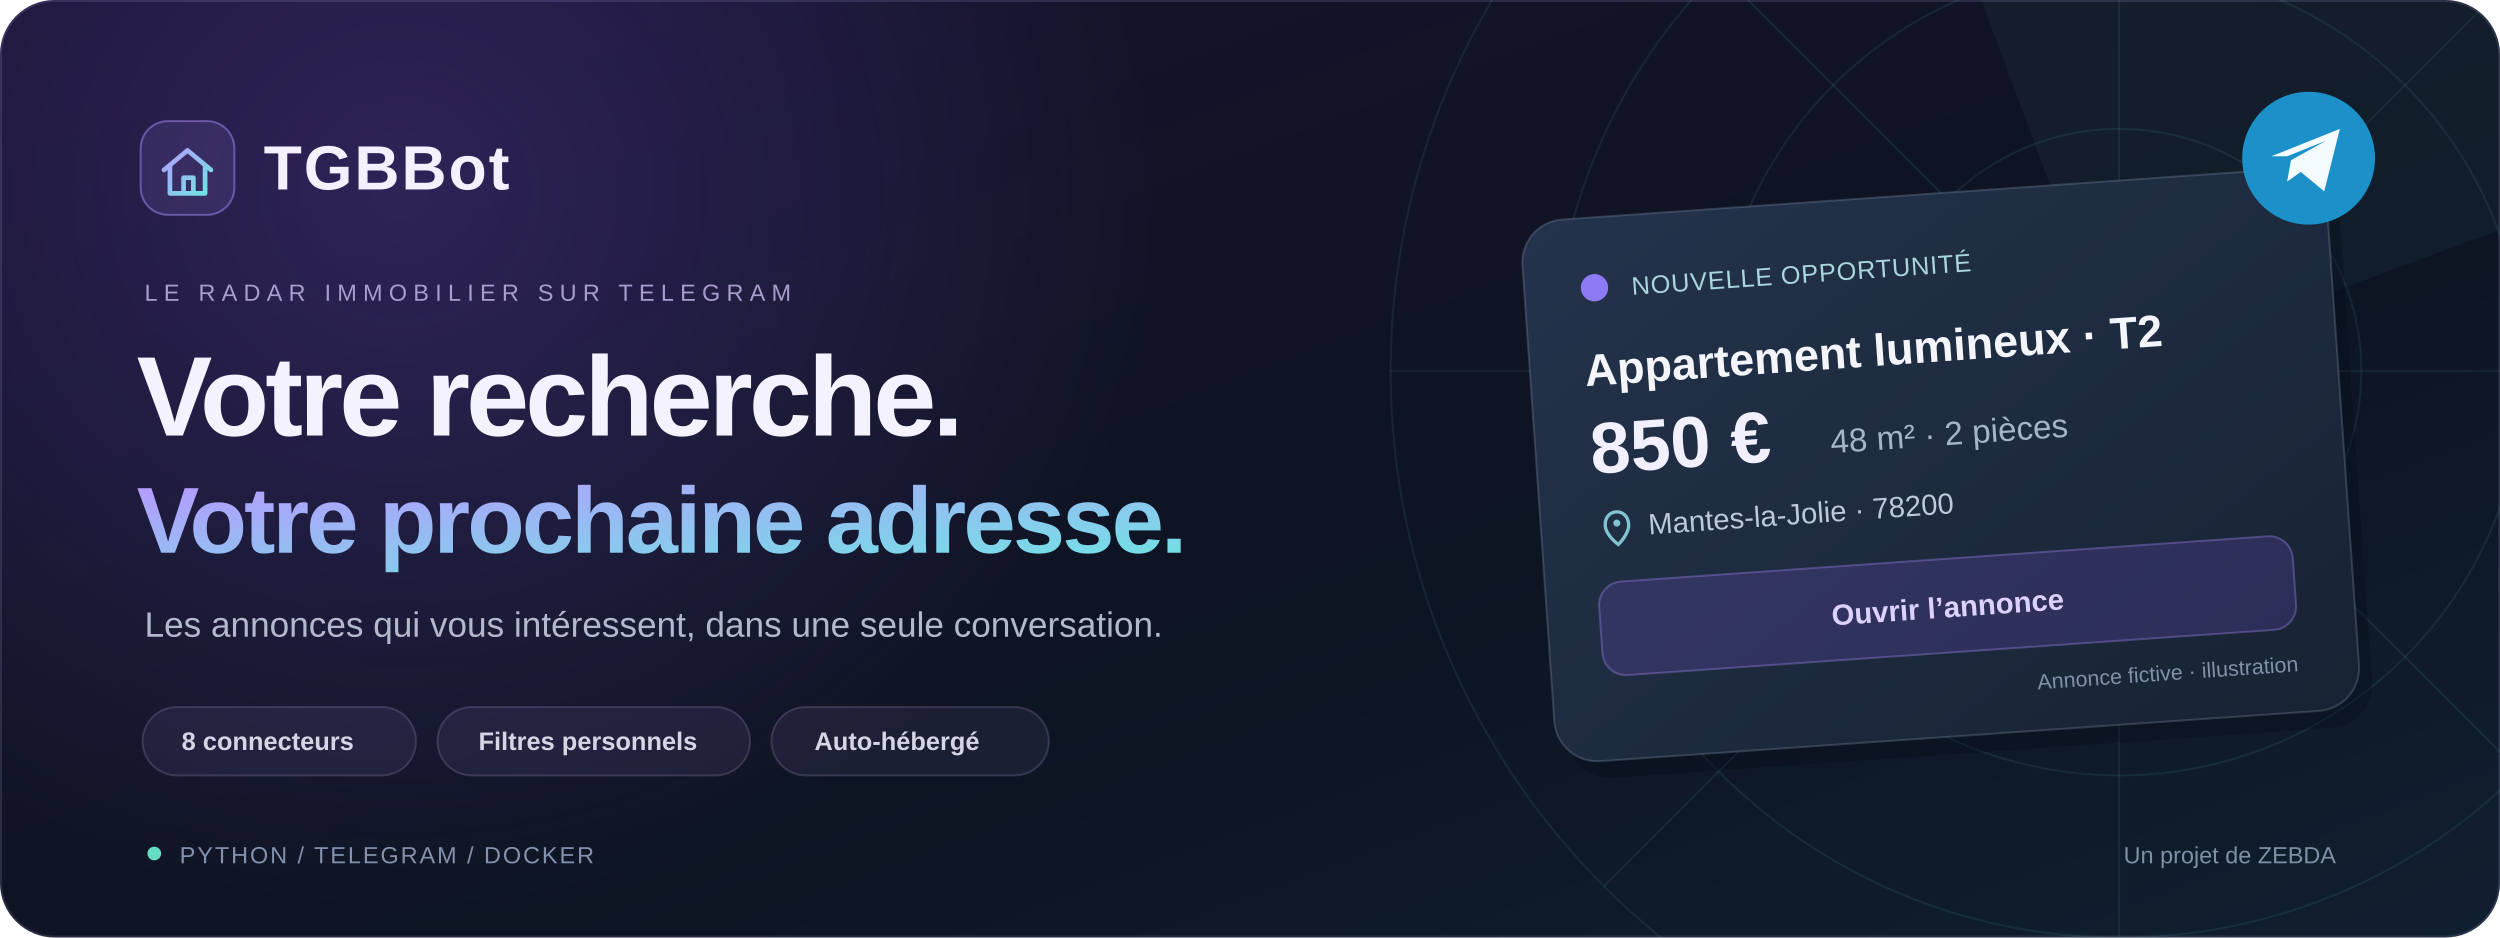
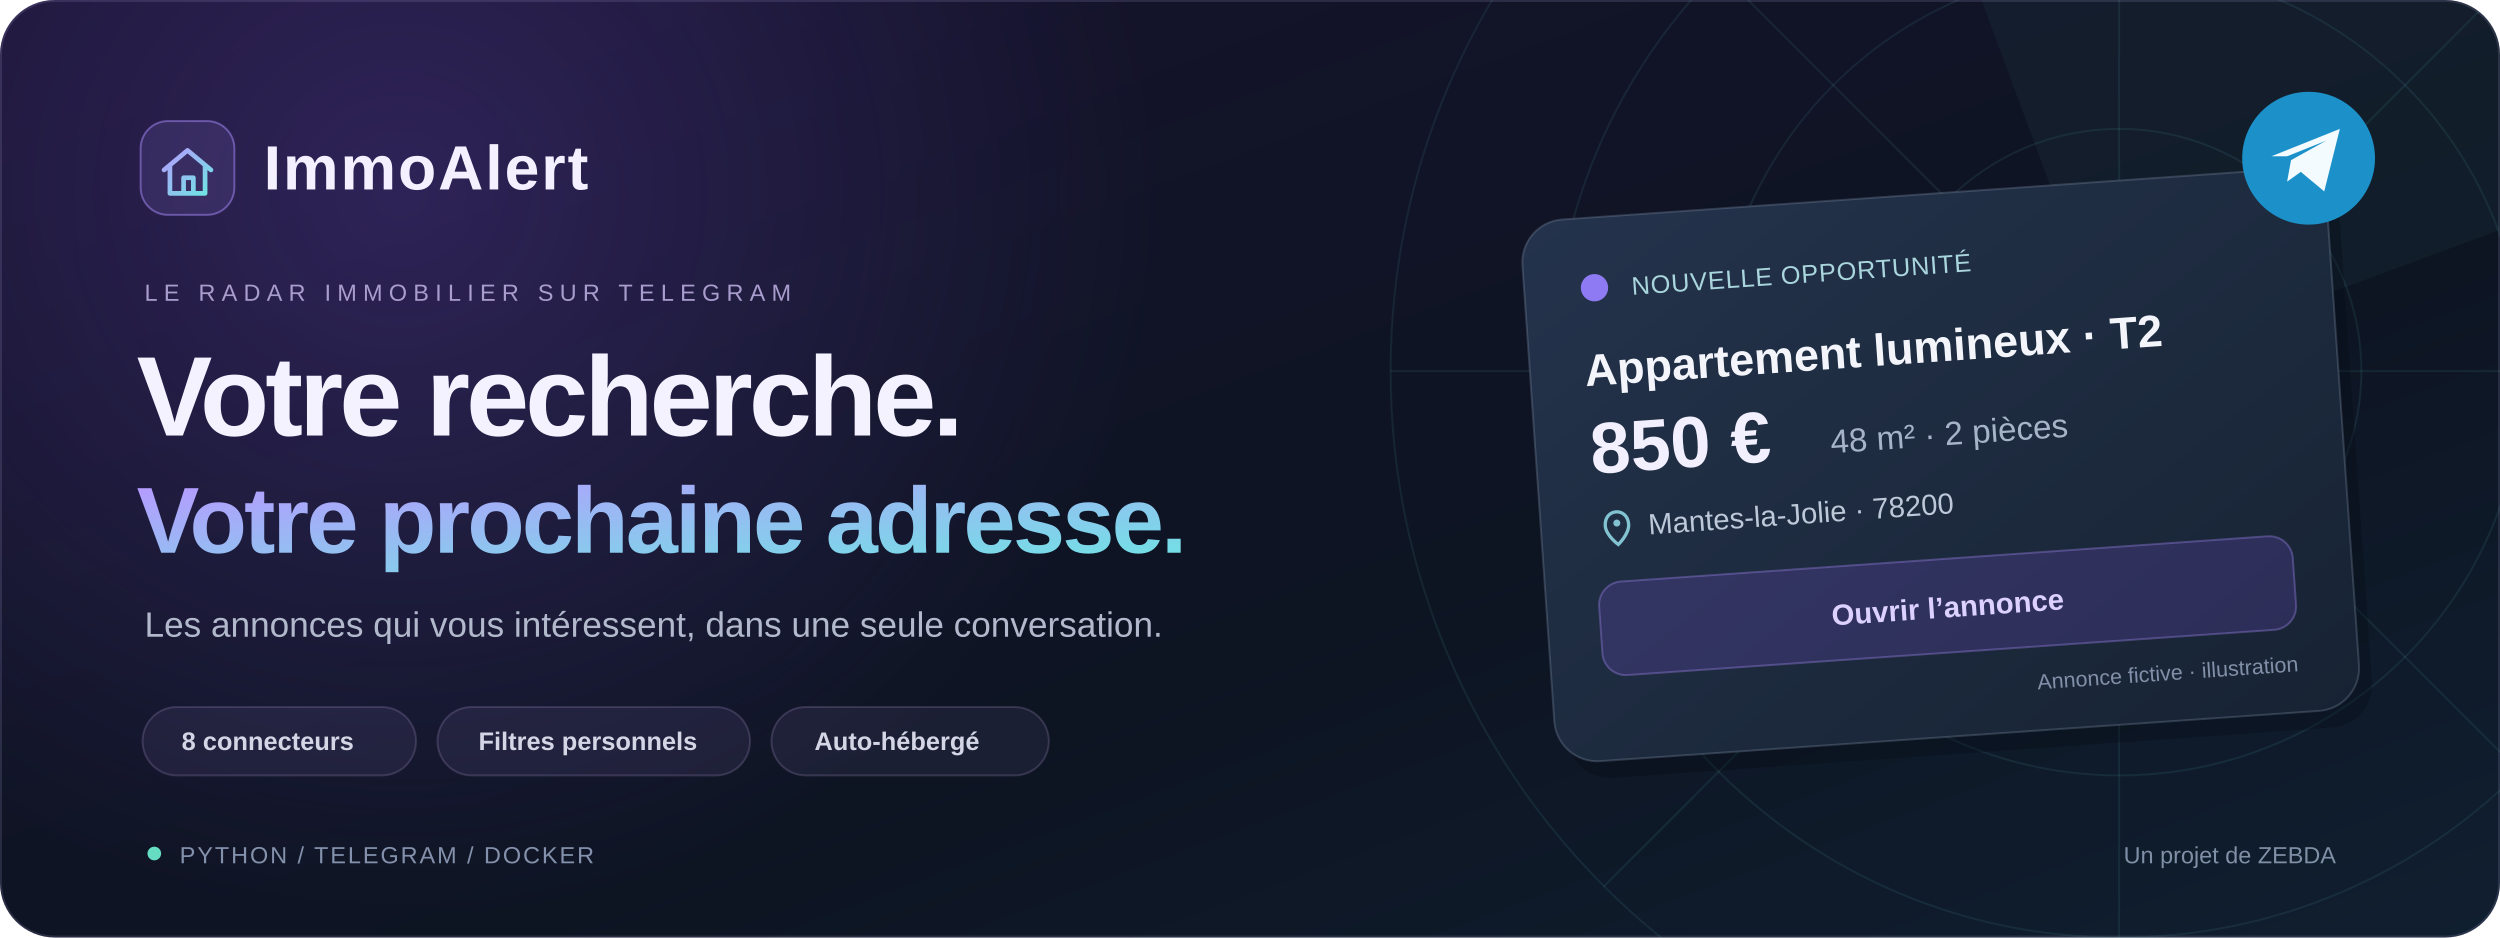
<svg xmlns="http://www.w3.org/2000/svg" width="1280" height="480" viewBox="0 0 1280 480" role="img" aria-labelledby="title desc">
  <defs>
    <linearGradient id="bg" x1="0" y1="0" x2="1" y2="1">
      <stop stop-color="#17132e" />
      <stop offset="0.6" stop-color="#0d1422" />
      <stop offset="1" stop-color="#101f30" />
    </linearGradient>
    <linearGradient id="accent" x1="0" y1="0" x2="1" y2="1">
      <stop stop-color="#b69bff" />
      <stop offset="1" stop-color="#6ce7e2" />
    </linearGradient>
    <linearGradient id="card" x1="0" y1="0" x2="1" y2="1">
      <stop stop-color="#24334c" />
      <stop offset="1" stop-color="#172333" />
    </linearGradient>
    <radialGradient id="glow">
      <stop stop-color="#8b5cf6" stop-opacity="0.22" />
      <stop offset="1" stop-color="#8b5cf6" stop-opacity="0" />
    </radialGradient>
    <clipPath id="bounds">
      <rect width="1280" height="480" rx="28" />
    </clipPath>
  </defs>
  <g clip-path="url(#bounds)">
    <rect width="1280" height="480" fill="url(#bg)" />
    <ellipse cx="205" cy="100" rx="390" ry="370" fill="url(#glow)" />
    <g fill="none" stroke="#65d9dd" stroke-opacity="0.09">
      <circle cx="1085" cy="190" r="124" />
      <circle cx="1085" cy="190" r="207" />
      <circle cx="1085" cy="190" r="290" />
      <circle cx="1085" cy="190" r="373" />
      <path d="M712 190h746M1085-183v746M821-74l528 528M821 454l528-528" />
    </g>
    <path d="M1085 190L984-82A290 290 0 0 1 1357 89Z" fill="#69dfdc" opacity="0.045" />
    <g font-family="Arial, Helvetica, sans-serif">
      <rect x="72" y="62" width="48" height="48" rx="14" fill="#a78bfa" fill-opacity="0.13" stroke="#a78bfa" stroke-opacity="0.5" />
      <path d="M84 87l12-10 12 10M87 85v14h18V85M94 99v-8h5v8" fill="none" stroke="url(#accent)" stroke-width="2.4" stroke-linecap="round" stroke-linejoin="round" />
-       <text x="135" y="97" fill="#f4f0ff" font-size="32" font-weight="700" letter-spacing="1">TGBBot</text>
+       <text x="135" y="97" fill="#f4f0ff" font-size="32" font-weight="700" letter-spacing="1">ImmoAlert</text>
      <text x="74" y="154" fill="#a99dce" font-size="12" letter-spacing="3.2">LE RADAR IMMOBILIER SUR TELEGRAM</text>
      <text x="70" y="223" fill="#f4f2ff" font-size="58" font-weight="700" letter-spacing="-2">Votre recherche.</text>
      <text x="70" y="283" fill="url(#accent)" font-size="48" font-weight="700" letter-spacing="-1.4">Votre prochaine adresse.</text>
      <text x="74" y="326" fill="#b2b9cc" font-size="18">Les annonces qui vous intéressent, dans une seule conversation.</text>
      <g font-size="13" font-weight="600" fill="#d4d6e6">
        <rect x="73" y="362" width="140" height="35" rx="17.5" fill="#c2a8ff" fill-opacity="0.08" stroke="#b39bd4" stroke-opacity="0.22" />
        <text x="93" y="384">8 connecteurs</text>
        <rect x="224" y="362" width="160" height="35" rx="17.5" fill="#c2a8ff" fill-opacity="0.08" stroke="#b39bd4" stroke-opacity="0.22" />
        <text x="245" y="384">Filtres personnels</text>
        <rect x="395" y="362" width="142" height="35" rx="17.5" fill="#c2a8ff" fill-opacity="0.08" stroke="#b39bd4" stroke-opacity="0.22" />
        <text x="417" y="384">Auto-hébergé</text>
      </g>
      <circle cx="79" cy="437" r="3.5" fill="#66ddc3" />
      <text x="92" y="442" fill="#8491ac" font-size="12" letter-spacing="1">PYTHON / TELEGRAM / DOCKER</text>
      <text x="1196" y="442" text-anchor="end" fill="#7f8fa5" font-size="12">Un projet de ZEBDA</text>
      <g transform="rotate(-4 996 236)">
        <rect x="793" y="108" width="413" height="278" rx="22" fill="#020812" opacity="0.32" />
        <rect x="787" y="99" width="413" height="278" rx="22" fill="url(#card)" stroke="#9eb0cb" stroke-opacity="0.24" />
        <circle cx="823" cy="135" r="7" fill="#8e7af2" />
        <text x="842" y="140" fill="#a9d5dd" font-size="13" letter-spacing="0.4">NOUVELLE OPPORTUNITÉ</text>
        <text x="815" y="185" fill="#f3f5fb" font-size="23" font-weight="700">Appartement lumineux · T2</text>
        <text x="815" y="230" fill="#f2efff" font-size="37" font-weight="700">850 €</text>
        <text x="938" y="228" fill="#a5b4c7" font-size="17">48 m² · 2 pièces</text>
        <path d="M820 257c0-9 12-9 12 0 0 5-6 10-6 10s-6-5-6-10Z" fill="none" stroke="#81c3d0" stroke-width="1.7" />
        <circle cx="826" cy="256" r="1.8" fill="#81c3d0" />
        <text x="842" y="263" fill="#bdc8d9" font-size="15">Mantes-la-Jolie · 78200</text>
        <rect x="814" y="286" width="356" height="48" rx="12" fill="#8b5cf6" fill-opacity="0.18" stroke="#a78bfa" stroke-opacity="0.34" />
        <text x="992" y="316" text-anchor="middle" fill="#ddd2ff" font-size="15" font-weight="600">Ouvrir l’annonce</text>
        <text x="1169" y="356" text-anchor="end" fill="#8190a8" font-size="11">Annonce fictive · illustration</text>
      </g>
      <circle cx="1182" cy="81" r="34" fill="#1c91c9" />
      <path d="M1163 80l35-14-8 32-12-10-7 5 2-11 18-10-20 8Z" fill="#f4fbff" />
    </g>
    <rect x="0.5" y="0.5" width="1279" height="479" rx="27.5" fill="none" stroke="#a59dd1" stroke-opacity="0.18" />
  </g>
</svg>
